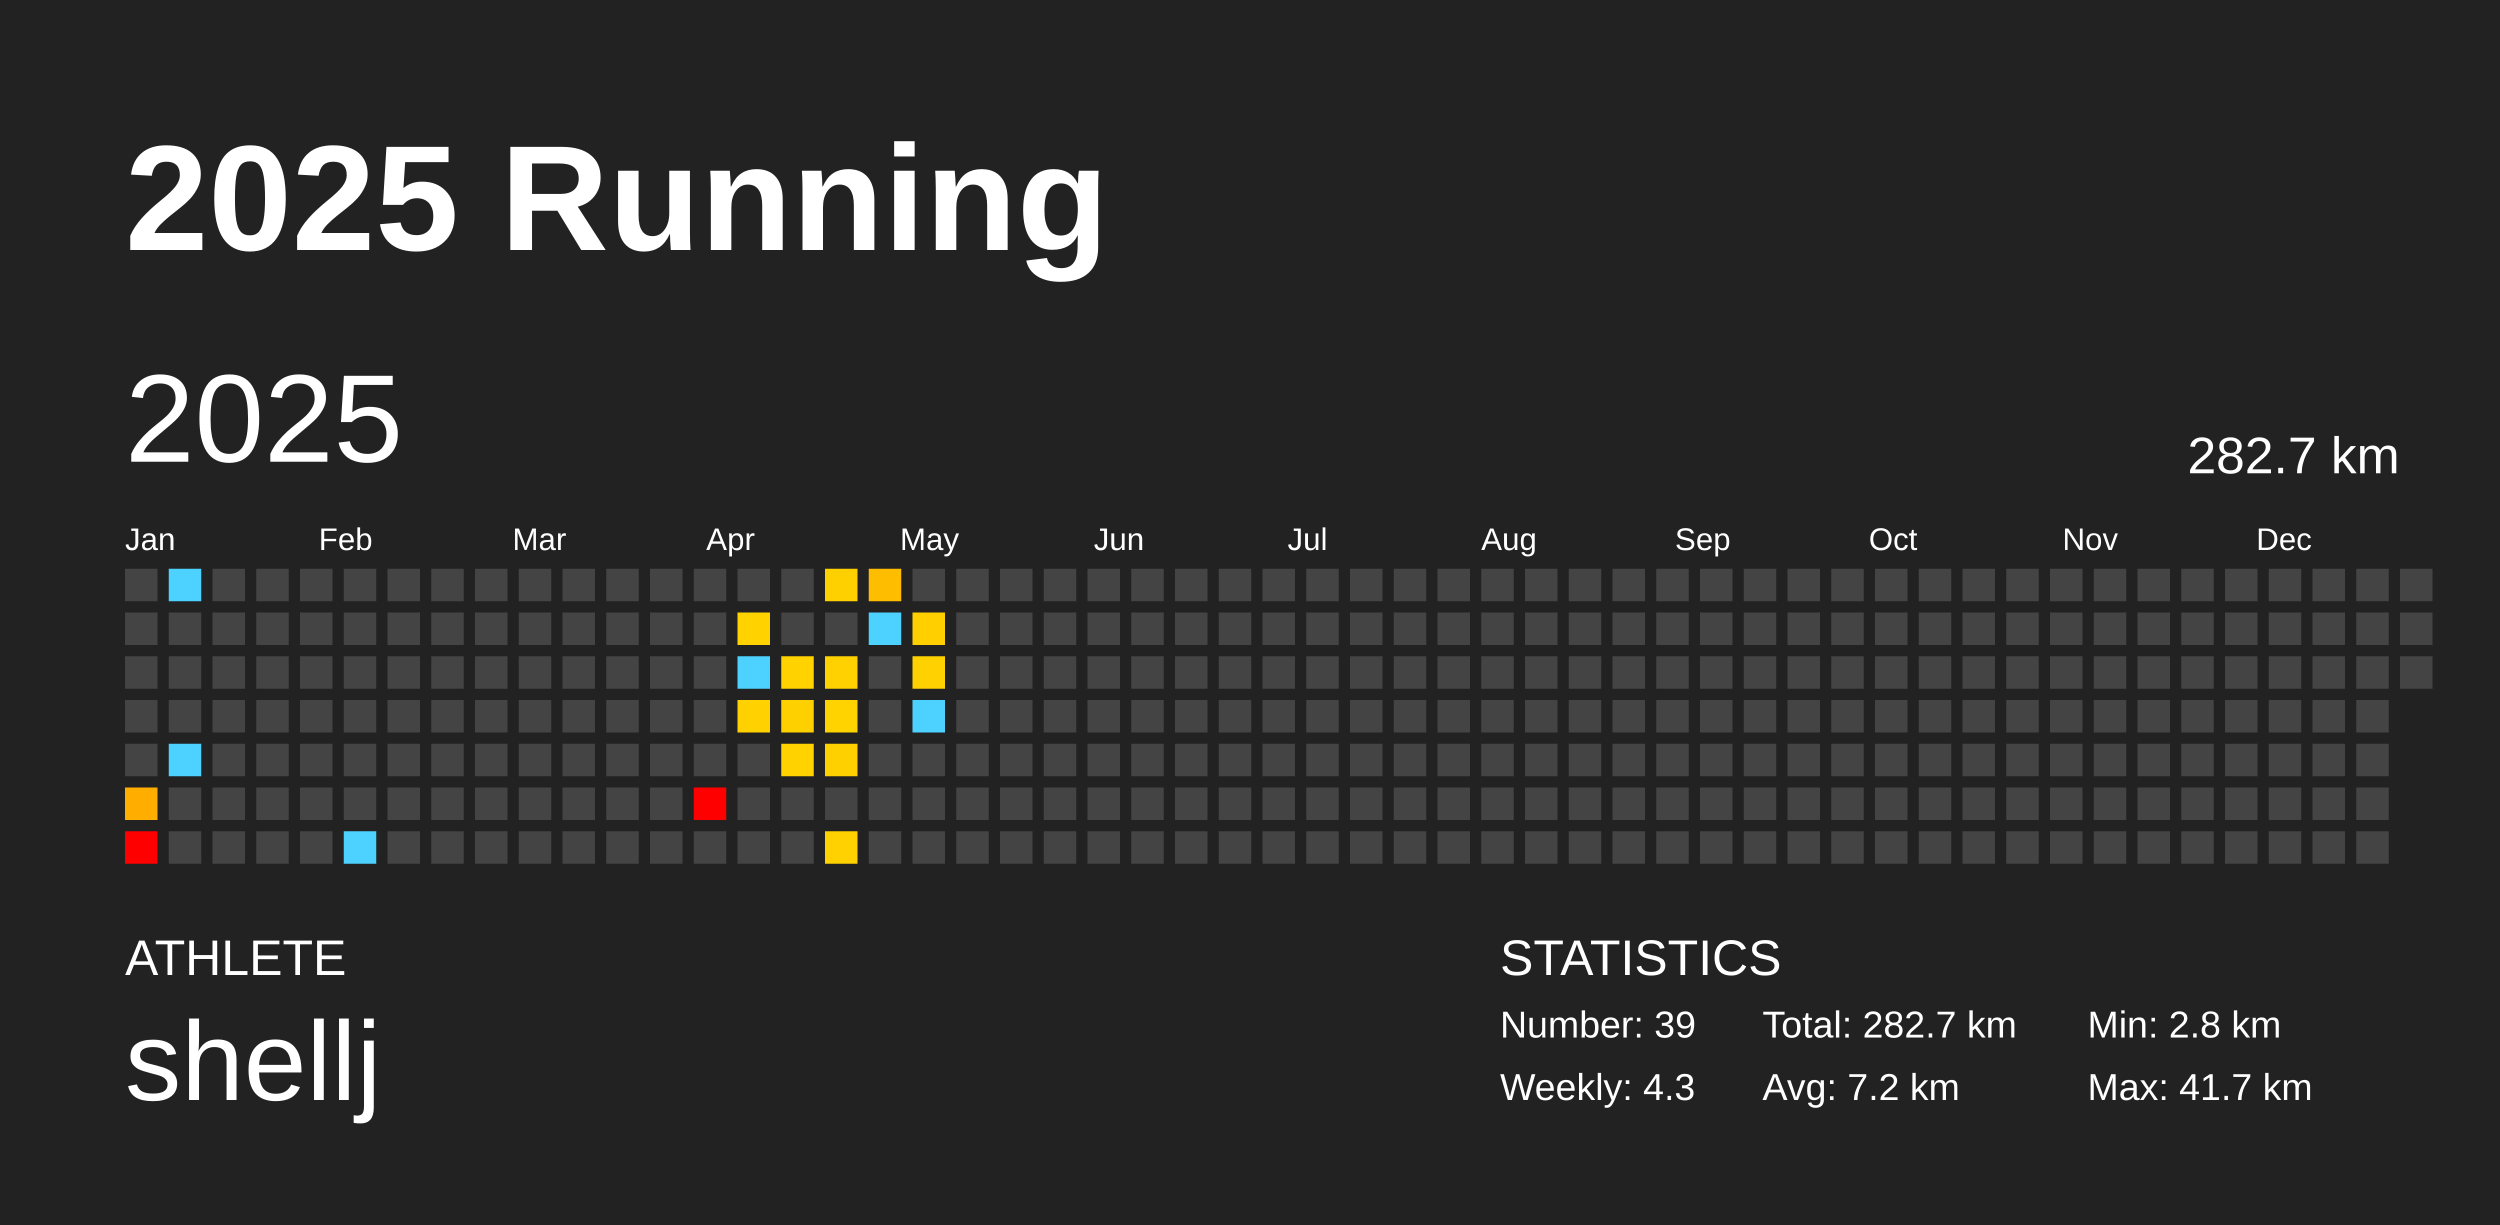
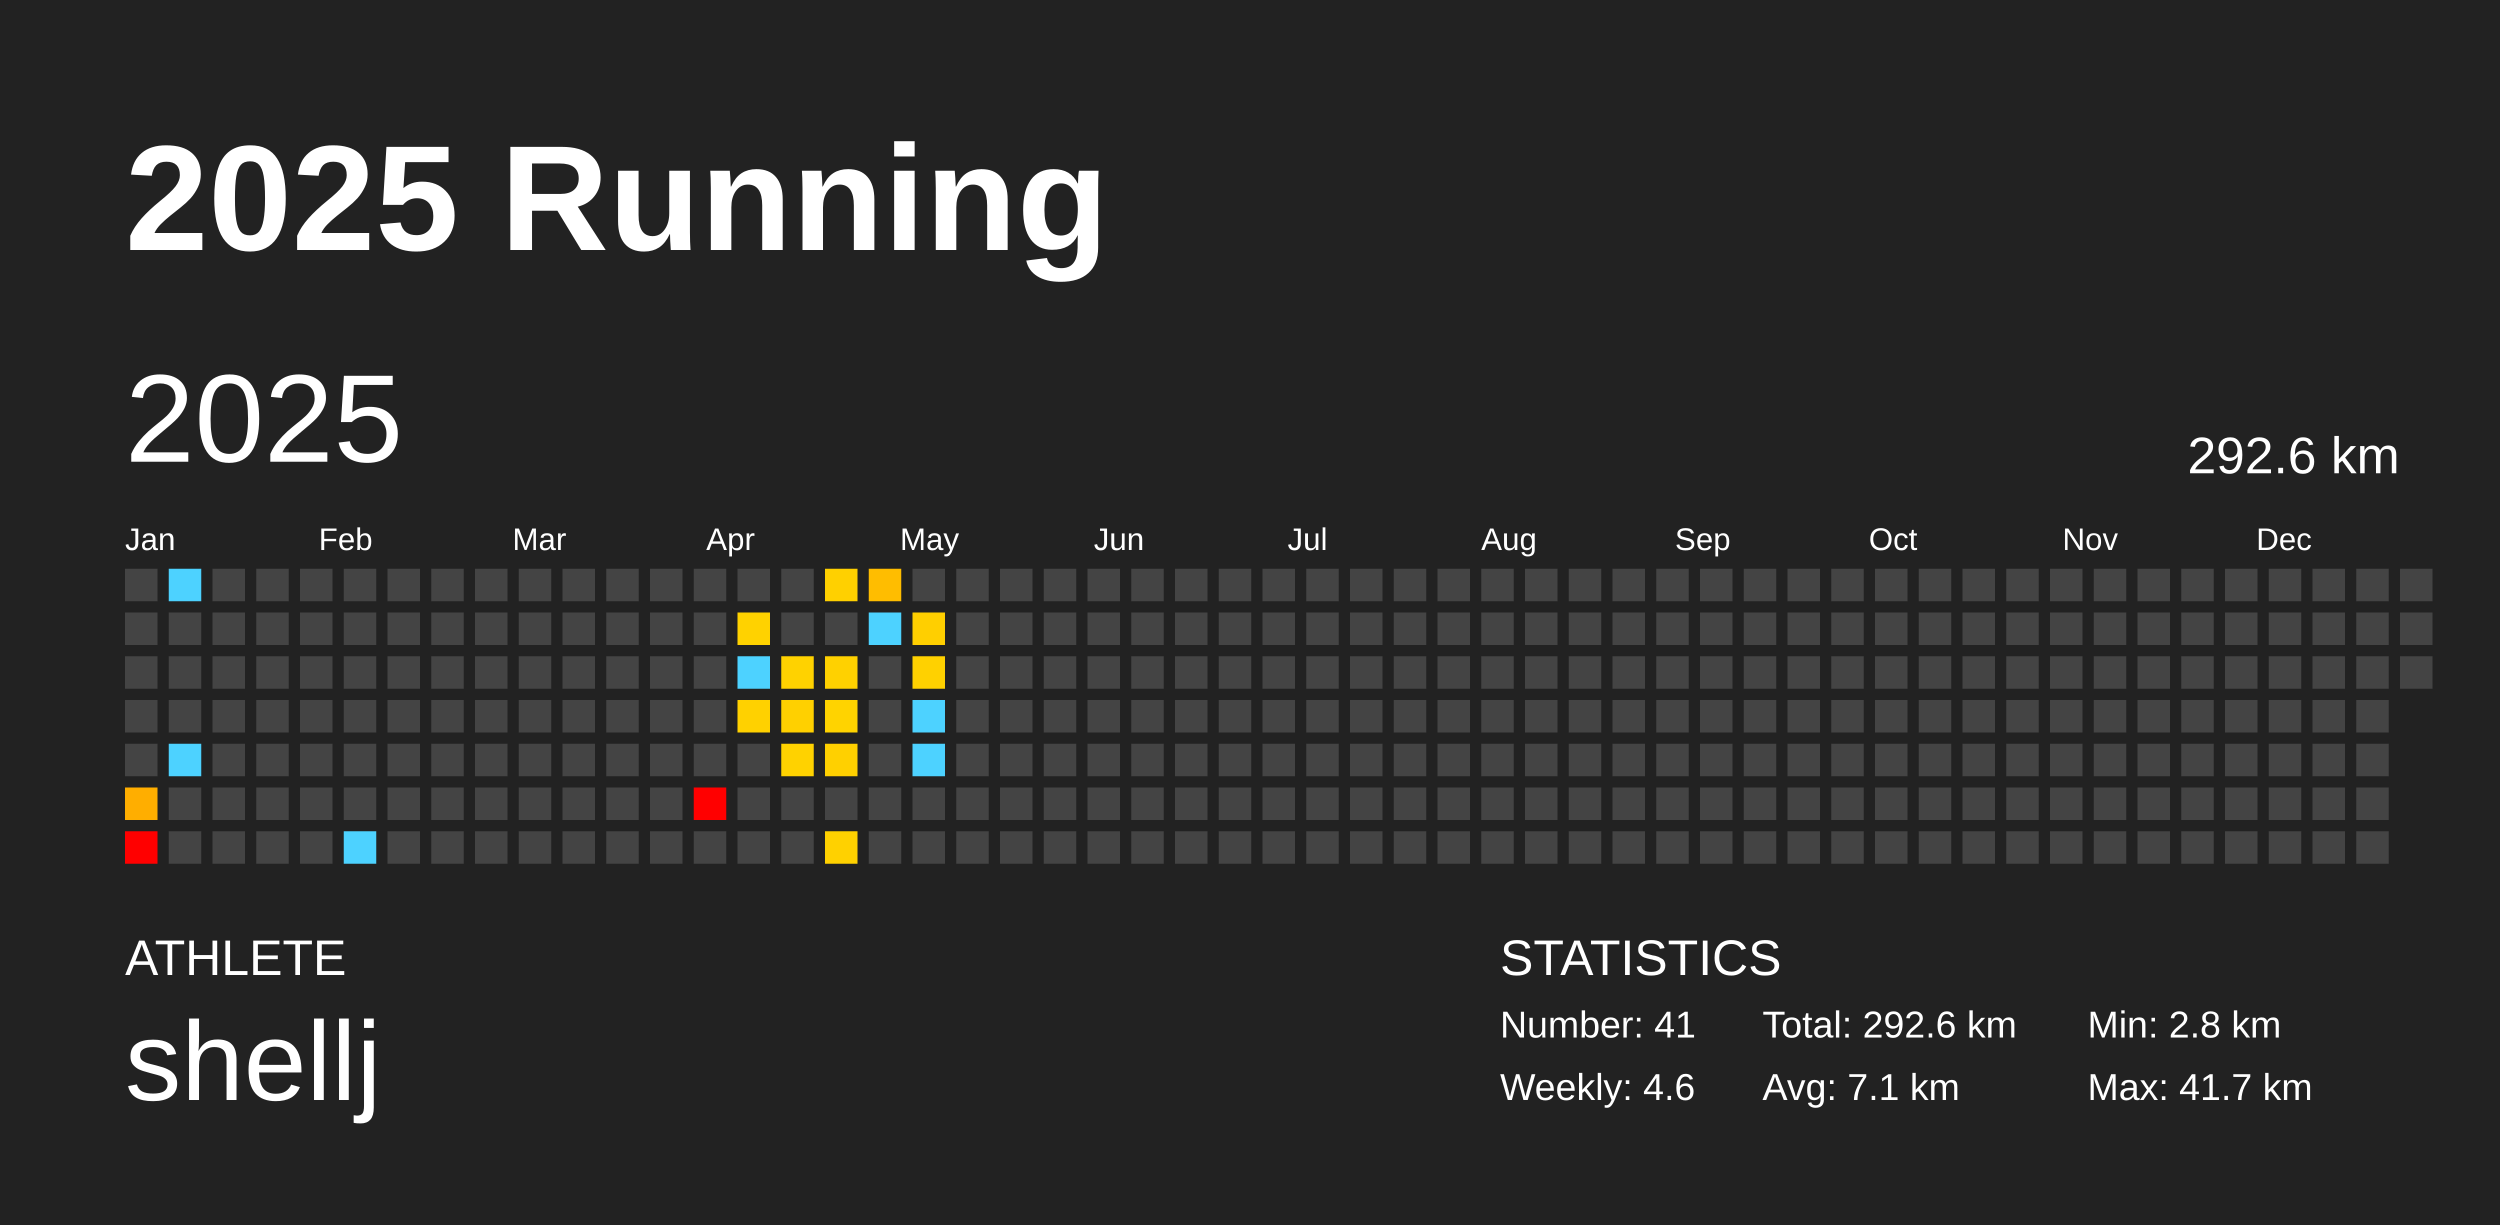
<svg xmlns="http://www.w3.org/2000/svg" baseProfile="full" height="98mm" version="1.1" viewBox="0,0,200,98" width="200mm">
  <defs />
  <rect fill="#222222" height="98" width="200" x="0" y="0" />
  <text fill="#FFFFFF" style="font-size:12px; font-family:Arial; font-weight:bold;" x="10" y="20">2025 Running</text>
  <text fill="#FFFFFF" style="font-size:4px; font-family:Arial" x="10" y="78">ATHLETE</text>
  <text fill="#FFFFFF" style="font-size:9px; font-family:Arial" x="10" y="88">shellj</text>
  <text fill="#FFFFFF" style="font-size:4px; font-family:Arial" x="120" y="78">STATISTICS</text>
-   <text fill="#FFFFFF" style="font-size:3px; font-family:Arial" x="120" y="83">Number: 39</text>
-   <text fill="#FFFFFF" style="font-size:3px; font-family:Arial" x="120" y="88">Weekly: 4.3</text>
-   <text fill="#FFFFFF" style="font-size:3px; font-family:Arial" x="141" y="83">Total: 282.7 km</text>
-   <text fill="#FFFFFF" style="font-size:3px; font-family:Arial" x="141" y="88">Avg: 7.2 km</text>
+   <text fill="#FFFFFF" style="font-size:3px; font-family:Arial" x="120" y="83">Number: 41</text>
+   <text fill="#FFFFFF" style="font-size:3px; font-family:Arial" x="120" y="88">Weekly: 4.6</text>
+   <text fill="#FFFFFF" style="font-size:3px; font-family:Arial" x="141" y="83">Total: 292.6 km</text>
+   <text fill="#FFFFFF" style="font-size:3px; font-family:Arial" x="141" y="88">Avg: 7.1 km</text>
  <text fill="#FFFFFF" style="font-size:3px; font-family:Arial" x="167" y="83">Min: 2.8 km</text>
  <text fill="#FFFFFF" style="font-size:3px; font-family:Arial" x="167" y="88">Max: 41.7 km</text>
  <text dominant-baseline="hanging" fill="#FFFFFF" style="font-size:10.0px; font-family:Arial;" x="10" y="30">2025</text>
-   <text dominant-baseline="hanging" fill="#FFFFFF" style="font-size:4.125px; font-family:Arial;" x="175" y="35">282.7 km</text>
+   <text dominant-baseline="hanging" fill="#FFFFFF" style="font-size:4.125px; font-family:Arial;" x="175" y="35">292.6 km</text>
  <text fill="#FFFFFF" style="font-size:2.5px; font-family:Arial" x="10.0" y="44">Jan</text>
  <text fill="#FFFFFF" style="font-size:2.5px; font-family:Arial" x="25.5" y="44">Feb</text>
  <text fill="#FFFFFF" style="font-size:2.5px; font-family:Arial" x="41.0" y="44">Mar</text>
  <text fill="#FFFFFF" style="font-size:2.5px; font-family:Arial" x="56.5" y="44">Apr</text>
  <text fill="#FFFFFF" style="font-size:2.5px; font-family:Arial" x="72.0" y="44">May</text>
  <text fill="#FFFFFF" style="font-size:2.5px; font-family:Arial" x="87.5" y="44">Jun</text>
  <text fill="#FFFFFF" style="font-size:2.5px; font-family:Arial" x="103.0" y="44">Jul</text>
  <text fill="#FFFFFF" style="font-size:2.5px; font-family:Arial" x="118.5" y="44">Aug</text>
  <text fill="#FFFFFF" style="font-size:2.5px; font-family:Arial" x="134.0" y="44">Sep</text>
  <text fill="#FFFFFF" style="font-size:2.5px; font-family:Arial" x="149.5" y="44">Oct</text>
  <text fill="#FFFFFF" style="font-size:2.5px; font-family:Arial" x="165.0" y="44">Nov</text>
  <text fill="#FFFFFF" style="font-size:2.5px; font-family:Arial" x="180.5" y="44">Dec</text>
  <rect fill="#444444" height="2.6" width="2.6" x="10.0" y="45.5" />
  <rect fill="#444444" height="2.6" width="2.6" x="10.0" y="49.0" />
  <rect fill="#444444" height="2.6" width="2.6" x="10.0" y="52.5" />
  <rect fill="#444444" height="2.6" width="2.6" x="10.0" y="56.0" />
  <rect fill="#444444" height="2.6" width="2.6" x="10.0" y="59.5" />
  <rect fill="#ffae00" height="2.6" width="2.6" x="10.0" y="63.0" />
  <rect fill="red" height="2.6" width="2.6" x="10.0" y="66.5" />
  <rect fill="#4dd2ff" height="2.6" width="2.6" x="13.5" y="45.5" />
  <rect fill="#444444" height="2.6" width="2.6" x="13.5" y="49.0" />
  <rect fill="#444444" height="2.6" width="2.6" x="13.5" y="52.5" />
  <rect fill="#444444" height="2.6" width="2.6" x="13.5" y="56.0" />
  <rect fill="#4dd2ff" height="2.6" width="2.6" x="13.5" y="59.5" />
  <rect fill="#444444" height="2.6" width="2.6" x="13.5" y="63.0" />
  <rect fill="#444444" height="2.6" width="2.6" x="13.5" y="66.5" />
  <rect fill="#444444" height="2.6" width="2.6" x="17.0" y="45.5" />
  <rect fill="#444444" height="2.6" width="2.6" x="17.0" y="49.0" />
  <rect fill="#444444" height="2.6" width="2.6" x="17.0" y="52.5" />
  <rect fill="#444444" height="2.6" width="2.6" x="17.0" y="56.0" />
  <rect fill="#444444" height="2.6" width="2.6" x="17.0" y="59.5" />
  <rect fill="#444444" height="2.6" width="2.6" x="17.0" y="63.0" />
  <rect fill="#444444" height="2.6" width="2.6" x="17.0" y="66.5" />
  <rect fill="#444444" height="2.6" width="2.6" x="20.5" y="45.5" />
  <rect fill="#444444" height="2.6" width="2.6" x="20.5" y="49.0" />
  <rect fill="#444444" height="2.6" width="2.6" x="20.5" y="52.5" />
  <rect fill="#444444" height="2.6" width="2.6" x="20.5" y="56.0" />
  <rect fill="#444444" height="2.6" width="2.6" x="20.5" y="59.5" />
  <rect fill="#444444" height="2.6" width="2.6" x="20.5" y="63.0" />
  <rect fill="#444444" height="2.6" width="2.6" x="20.5" y="66.5" />
  <rect fill="#444444" height="2.6" width="2.6" x="24.0" y="45.5" />
  <rect fill="#444444" height="2.6" width="2.6" x="24.0" y="49.0" />
  <rect fill="#444444" height="2.6" width="2.6" x="24.0" y="52.5" />
  <rect fill="#444444" height="2.6" width="2.6" x="24.0" y="56.0" />
  <rect fill="#444444" height="2.6" width="2.6" x="24.0" y="59.5" />
  <rect fill="#444444" height="2.6" width="2.6" x="24.0" y="63.0" />
  <rect fill="#444444" height="2.6" width="2.6" x="24.0" y="66.5" />
  <rect fill="#444444" height="2.6" width="2.6" x="27.5" y="45.5" />
  <rect fill="#444444" height="2.6" width="2.6" x="27.5" y="49.0" />
  <rect fill="#444444" height="2.6" width="2.6" x="27.5" y="52.5" />
  <rect fill="#444444" height="2.6" width="2.6" x="27.5" y="56.0" />
  <rect fill="#444444" height="2.6" width="2.6" x="27.5" y="59.5" />
  <rect fill="#444444" height="2.6" width="2.6" x="27.5" y="63.0" />
  <rect fill="#4dd2ff" height="2.6" width="2.6" x="27.5" y="66.5" />
  <rect fill="#444444" height="2.6" width="2.6" x="31.0" y="45.5" />
  <rect fill="#444444" height="2.6" width="2.6" x="31.0" y="49.0" />
  <rect fill="#444444" height="2.6" width="2.6" x="31.0" y="52.5" />
  <rect fill="#444444" height="2.6" width="2.6" x="31.0" y="56.0" />
  <rect fill="#444444" height="2.6" width="2.6" x="31.0" y="59.5" />
  <rect fill="#444444" height="2.6" width="2.6" x="31.0" y="63.0" />
  <rect fill="#444444" height="2.6" width="2.6" x="31.0" y="66.5" />
  <rect fill="#444444" height="2.6" width="2.6" x="34.5" y="45.5" />
  <rect fill="#444444" height="2.6" width="2.6" x="34.5" y="49.0" />
  <rect fill="#444444" height="2.6" width="2.6" x="34.5" y="52.5" />
  <rect fill="#444444" height="2.6" width="2.6" x="34.5" y="56.0" />
  <rect fill="#444444" height="2.6" width="2.6" x="34.5" y="59.5" />
  <rect fill="#444444" height="2.6" width="2.6" x="34.5" y="63.0" />
  <rect fill="#444444" height="2.6" width="2.6" x="34.5" y="66.5" />
  <rect fill="#444444" height="2.6" width="2.6" x="38.0" y="45.5" />
  <rect fill="#444444" height="2.6" width="2.6" x="38.0" y="49.0" />
  <rect fill="#444444" height="2.6" width="2.6" x="38.0" y="52.5" />
  <rect fill="#444444" height="2.6" width="2.6" x="38.0" y="56.0" />
  <rect fill="#444444" height="2.6" width="2.6" x="38.0" y="59.5" />
  <rect fill="#444444" height="2.6" width="2.6" x="38.0" y="63.0" />
  <rect fill="#444444" height="2.6" width="2.6" x="38.0" y="66.5" />
  <rect fill="#444444" height="2.6" width="2.6" x="41.5" y="45.5" />
  <rect fill="#444444" height="2.6" width="2.6" x="41.5" y="49.0" />
  <rect fill="#444444" height="2.6" width="2.6" x="41.5" y="52.5" />
  <rect fill="#444444" height="2.6" width="2.6" x="41.5" y="56.0" />
  <rect fill="#444444" height="2.6" width="2.6" x="41.5" y="59.5" />
  <rect fill="#444444" height="2.6" width="2.6" x="41.5" y="63.0" />
  <rect fill="#444444" height="2.6" width="2.6" x="41.5" y="66.5" />
  <rect fill="#444444" height="2.6" width="2.6" x="45.0" y="45.5" />
  <rect fill="#444444" height="2.6" width="2.6" x="45.0" y="49.0" />
  <rect fill="#444444" height="2.6" width="2.6" x="45.0" y="52.5" />
  <rect fill="#444444" height="2.6" width="2.6" x="45.0" y="56.0" />
  <rect fill="#444444" height="2.6" width="2.6" x="45.0" y="59.5" />
  <rect fill="#444444" height="2.6" width="2.6" x="45.0" y="63.0" />
  <rect fill="#444444" height="2.6" width="2.6" x="45.0" y="66.5" />
  <rect fill="#444444" height="2.6" width="2.6" x="48.5" y="45.5" />
  <rect fill="#444444" height="2.6" width="2.6" x="48.5" y="49.0" />
  <rect fill="#444444" height="2.6" width="2.6" x="48.5" y="52.5" />
  <rect fill="#444444" height="2.6" width="2.6" x="48.5" y="56.0" />
  <rect fill="#444444" height="2.6" width="2.6" x="48.5" y="59.5" />
  <rect fill="#444444" height="2.6" width="2.6" x="48.5" y="63.0" />
  <rect fill="#444444" height="2.6" width="2.6" x="48.5" y="66.5" />
  <rect fill="#444444" height="2.6" width="2.6" x="52.0" y="45.5" />
  <rect fill="#444444" height="2.6" width="2.6" x="52.0" y="49.0" />
  <rect fill="#444444" height="2.6" width="2.6" x="52.0" y="52.5" />
  <rect fill="#444444" height="2.6" width="2.6" x="52.0" y="56.0" />
  <rect fill="#444444" height="2.6" width="2.6" x="52.0" y="59.5" />
  <rect fill="#444444" height="2.6" width="2.6" x="52.0" y="63.0" />
  <rect fill="#444444" height="2.6" width="2.6" x="52.0" y="66.5" />
  <rect fill="#444444" height="2.6" width="2.6" x="55.5" y="45.5" />
  <rect fill="#444444" height="2.6" width="2.6" x="55.5" y="49.0" />
  <rect fill="#444444" height="2.6" width="2.6" x="55.5" y="52.5" />
  <rect fill="#444444" height="2.6" width="2.6" x="55.5" y="56.0" />
  <rect fill="#444444" height="2.6" width="2.6" x="55.5" y="59.5" />
  <rect fill="red" height="2.6" width="2.6" x="55.5" y="63.0" />
  <rect fill="#444444" height="2.6" width="2.6" x="55.5" y="66.5" />
  <rect fill="#444444" height="2.6" width="2.6" x="59.0" y="45.5" />
  <rect fill="#ffd200" height="2.6" width="2.6" x="59.0" y="49.0" />
  <rect fill="#4dd2ff" height="2.6" width="2.6" x="59.0" y="52.5" />
  <rect fill="#ffd100" height="2.6" width="2.6" x="59.0" y="56.0" />
  <rect fill="#444444" height="2.6" width="2.6" x="59.0" y="59.5" />
  <rect fill="#444444" height="2.6" width="2.6" x="59.0" y="63.0" />
  <rect fill="#444444" height="2.6" width="2.6" x="59.0" y="66.5" />
  <rect fill="#444444" height="2.6" width="2.6" x="62.5" y="45.5" />
  <rect fill="#444444" height="2.6" width="2.6" x="62.5" y="49.0" />
  <rect fill="#ffd200" height="2.6" width="2.6" x="62.5" y="52.5" />
  <rect fill="#ffd000" height="2.6" width="2.6" x="62.5" y="56.0" />
  <rect fill="#ffd200" height="2.6" width="2.6" x="62.5" y="59.5" />
  <rect fill="#444444" height="2.6" width="2.6" x="62.5" y="63.0" />
  <rect fill="#444444" height="2.6" width="2.6" x="62.5" y="66.5" />
  <rect fill="#ffd000" height="2.6" width="2.6" x="66.0" y="45.5" />
  <rect fill="#444444" height="2.6" width="2.6" x="66.0" y="49.0" />
  <rect fill="#ffd100" height="2.6" width="2.6" x="66.0" y="52.5" />
  <rect fill="#ffd300" height="2.6" width="2.6" x="66.0" y="56.0" />
  <rect fill="#ffd000" height="2.6" width="2.6" x="66.0" y="59.5" />
  <rect fill="#444444" height="2.6" width="2.6" x="66.0" y="63.0" />
  <rect fill="#ffd100" height="2.6" width="2.6" x="66.0" y="66.5" />
  <rect fill="#ffbd00" height="2.6" width="2.6" x="69.5" y="45.5" />
  <rect fill="#4dd2ff" height="2.6" width="2.6" x="69.5" y="49.0" />
  <rect fill="#444444" height="2.6" width="2.6" x="69.5" y="52.5" />
  <rect fill="#444444" height="2.6" width="2.6" x="69.5" y="56.0" />
  <rect fill="#444444" height="2.6" width="2.6" x="69.5" y="59.5" />
  <rect fill="#444444" height="2.6" width="2.6" x="69.5" y="63.0" />
  <rect fill="#444444" height="2.6" width="2.6" x="69.5" y="66.5" />
  <rect fill="#444444" height="2.6" width="2.6" x="73.0" y="45.5" />
  <rect fill="#ffcf00" height="2.6" width="2.6" x="73.0" y="49.0" />
  <rect fill="#ffd100" height="2.6" width="2.6" x="73.0" y="52.5" />
  <rect fill="#4dd2ff" height="2.6" width="2.6" x="73.0" y="56.0" />
-   <rect fill="#444444" height="2.6" width="2.6" x="73.0" y="59.5" />
+   <rect fill="#4dd2ff" height="2.6" width="2.6" x="73.0" y="59.5" />
  <rect fill="#444444" height="2.6" width="2.6" x="73.0" y="63.0" />
  <rect fill="#444444" height="2.6" width="2.6" x="73.0" y="66.5" />
  <rect fill="#444444" height="2.6" width="2.6" x="76.5" y="45.5" />
  <rect fill="#444444" height="2.6" width="2.6" x="76.5" y="49.0" />
  <rect fill="#444444" height="2.6" width="2.6" x="76.5" y="52.5" />
  <rect fill="#444444" height="2.6" width="2.6" x="76.5" y="56.0" />
  <rect fill="#444444" height="2.6" width="2.6" x="76.5" y="59.5" />
  <rect fill="#444444" height="2.6" width="2.6" x="76.5" y="63.0" />
  <rect fill="#444444" height="2.6" width="2.6" x="76.5" y="66.5" />
  <rect fill="#444444" height="2.6" width="2.6" x="80.0" y="45.5" />
  <rect fill="#444444" height="2.6" width="2.6" x="80.0" y="49.0" />
  <rect fill="#444444" height="2.6" width="2.6" x="80.0" y="52.5" />
  <rect fill="#444444" height="2.6" width="2.6" x="80.0" y="56.0" />
  <rect fill="#444444" height="2.6" width="2.6" x="80.0" y="59.5" />
  <rect fill="#444444" height="2.6" width="2.6" x="80.0" y="63.0" />
  <rect fill="#444444" height="2.6" width="2.6" x="80.0" y="66.5" />
  <rect fill="#444444" height="2.6" width="2.6" x="83.5" y="45.5" />
  <rect fill="#444444" height="2.6" width="2.6" x="83.5" y="49.0" />
  <rect fill="#444444" height="2.6" width="2.6" x="83.5" y="52.5" />
  <rect fill="#444444" height="2.6" width="2.6" x="83.5" y="56.0" />
  <rect fill="#444444" height="2.6" width="2.6" x="83.5" y="59.5" />
  <rect fill="#444444" height="2.6" width="2.6" x="83.5" y="63.0" />
  <rect fill="#444444" height="2.6" width="2.6" x="83.5" y="66.5" />
  <rect fill="#444444" height="2.6" width="2.6" x="87.0" y="45.5" />
  <rect fill="#444444" height="2.6" width="2.6" x="87.0" y="49.0" />
  <rect fill="#444444" height="2.6" width="2.6" x="87.0" y="52.5" />
  <rect fill="#444444" height="2.6" width="2.6" x="87.0" y="56.0" />
  <rect fill="#444444" height="2.6" width="2.6" x="87.0" y="59.5" />
  <rect fill="#444444" height="2.6" width="2.6" x="87.0" y="63.0" />
  <rect fill="#444444" height="2.6" width="2.6" x="87.0" y="66.5" />
  <rect fill="#444444" height="2.6" width="2.6" x="90.5" y="45.5" />
  <rect fill="#444444" height="2.6" width="2.6" x="90.5" y="49.0" />
  <rect fill="#444444" height="2.6" width="2.6" x="90.5" y="52.5" />
  <rect fill="#444444" height="2.6" width="2.6" x="90.5" y="56.0" />
  <rect fill="#444444" height="2.6" width="2.6" x="90.5" y="59.5" />
  <rect fill="#444444" height="2.6" width="2.6" x="90.5" y="63.0" />
  <rect fill="#444444" height="2.6" width="2.6" x="90.5" y="66.5" />
  <rect fill="#444444" height="2.6" width="2.6" x="94.0" y="45.5" />
  <rect fill="#444444" height="2.6" width="2.6" x="94.0" y="49.0" />
  <rect fill="#444444" height="2.6" width="2.6" x="94.0" y="52.5" />
  <rect fill="#444444" height="2.6" width="2.6" x="94.0" y="56.0" />
  <rect fill="#444444" height="2.6" width="2.6" x="94.0" y="59.5" />
  <rect fill="#444444" height="2.6" width="2.6" x="94.0" y="63.0" />
  <rect fill="#444444" height="2.6" width="2.6" x="94.0" y="66.5" />
  <rect fill="#444444" height="2.6" width="2.6" x="97.5" y="45.5" />
  <rect fill="#444444" height="2.6" width="2.6" x="97.5" y="49.0" />
  <rect fill="#444444" height="2.6" width="2.6" x="97.5" y="52.5" />
  <rect fill="#444444" height="2.6" width="2.6" x="97.5" y="56.0" />
  <rect fill="#444444" height="2.6" width="2.6" x="97.5" y="59.5" />
  <rect fill="#444444" height="2.6" width="2.6" x="97.5" y="63.0" />
  <rect fill="#444444" height="2.6" width="2.6" x="97.5" y="66.5" />
  <rect fill="#444444" height="2.6" width="2.6" x="101.0" y="45.5" />
  <rect fill="#444444" height="2.6" width="2.6" x="101.0" y="49.0" />
  <rect fill="#444444" height="2.6" width="2.6" x="101.0" y="52.5" />
  <rect fill="#444444" height="2.6" width="2.6" x="101.0" y="56.0" />
  <rect fill="#444444" height="2.6" width="2.6" x="101.0" y="59.5" />
  <rect fill="#444444" height="2.6" width="2.6" x="101.0" y="63.0" />
  <rect fill="#444444" height="2.6" width="2.6" x="101.0" y="66.5" />
  <rect fill="#444444" height="2.6" width="2.6" x="104.5" y="45.5" />
  <rect fill="#444444" height="2.6" width="2.6" x="104.5" y="49.0" />
  <rect fill="#444444" height="2.6" width="2.6" x="104.5" y="52.5" />
  <rect fill="#444444" height="2.6" width="2.6" x="104.5" y="56.0" />
  <rect fill="#444444" height="2.6" width="2.6" x="104.5" y="59.5" />
  <rect fill="#444444" height="2.6" width="2.6" x="104.5" y="63.0" />
  <rect fill="#444444" height="2.6" width="2.6" x="104.5" y="66.5" />
  <rect fill="#444444" height="2.6" width="2.6" x="108.0" y="45.5" />
  <rect fill="#444444" height="2.6" width="2.6" x="108.0" y="49.0" />
  <rect fill="#444444" height="2.6" width="2.6" x="108.0" y="52.5" />
  <rect fill="#444444" height="2.6" width="2.6" x="108.0" y="56.0" />
  <rect fill="#444444" height="2.6" width="2.6" x="108.0" y="59.5" />
  <rect fill="#444444" height="2.6" width="2.6" x="108.0" y="63.0" />
  <rect fill="#444444" height="2.6" width="2.6" x="108.0" y="66.5" />
  <rect fill="#444444" height="2.6" width="2.6" x="111.5" y="45.5" />
  <rect fill="#444444" height="2.6" width="2.6" x="111.5" y="49.0" />
  <rect fill="#444444" height="2.6" width="2.6" x="111.5" y="52.5" />
  <rect fill="#444444" height="2.6" width="2.6" x="111.5" y="56.0" />
  <rect fill="#444444" height="2.6" width="2.6" x="111.5" y="59.5" />
  <rect fill="#444444" height="2.6" width="2.6" x="111.5" y="63.0" />
  <rect fill="#444444" height="2.6" width="2.6" x="111.5" y="66.5" />
  <rect fill="#444444" height="2.6" width="2.6" x="115.0" y="45.5" />
  <rect fill="#444444" height="2.6" width="2.6" x="115.0" y="49.0" />
  <rect fill="#444444" height="2.6" width="2.6" x="115.0" y="52.5" />
  <rect fill="#444444" height="2.6" width="2.6" x="115.0" y="56.0" />
  <rect fill="#444444" height="2.6" width="2.6" x="115.0" y="59.5" />
  <rect fill="#444444" height="2.6" width="2.6" x="115.0" y="63.0" />
  <rect fill="#444444" height="2.6" width="2.6" x="115.0" y="66.5" />
  <rect fill="#444444" height="2.6" width="2.6" x="118.5" y="45.5" />
  <rect fill="#444444" height="2.6" width="2.6" x="118.5" y="49.0" />
  <rect fill="#444444" height="2.6" width="2.6" x="118.5" y="52.5" />
  <rect fill="#444444" height="2.6" width="2.6" x="118.5" y="56.0" />
  <rect fill="#444444" height="2.6" width="2.6" x="118.5" y="59.5" />
  <rect fill="#444444" height="2.6" width="2.6" x="118.5" y="63.0" />
  <rect fill="#444444" height="2.6" width="2.6" x="118.5" y="66.5" />
  <rect fill="#444444" height="2.6" width="2.6" x="122.0" y="45.5" />
  <rect fill="#444444" height="2.6" width="2.6" x="122.0" y="49.0" />
  <rect fill="#444444" height="2.6" width="2.6" x="122.0" y="52.5" />
  <rect fill="#444444" height="2.6" width="2.6" x="122.0" y="56.0" />
  <rect fill="#444444" height="2.6" width="2.6" x="122.0" y="59.5" />
  <rect fill="#444444" height="2.6" width="2.6" x="122.0" y="63.0" />
  <rect fill="#444444" height="2.6" width="2.6" x="122.0" y="66.5" />
  <rect fill="#444444" height="2.6" width="2.6" x="125.5" y="45.5" />
  <rect fill="#444444" height="2.6" width="2.6" x="125.5" y="49.0" />
  <rect fill="#444444" height="2.6" width="2.6" x="125.5" y="52.5" />
  <rect fill="#444444" height="2.6" width="2.6" x="125.5" y="56.0" />
  <rect fill="#444444" height="2.6" width="2.6" x="125.5" y="59.5" />
  <rect fill="#444444" height="2.6" width="2.6" x="125.5" y="63.0" />
  <rect fill="#444444" height="2.6" width="2.6" x="125.5" y="66.5" />
  <rect fill="#444444" height="2.6" width="2.6" x="129.0" y="45.5" />
  <rect fill="#444444" height="2.6" width="2.6" x="129.0" y="49.0" />
  <rect fill="#444444" height="2.6" width="2.6" x="129.0" y="52.5" />
  <rect fill="#444444" height="2.6" width="2.6" x="129.0" y="56.0" />
  <rect fill="#444444" height="2.6" width="2.6" x="129.0" y="59.5" />
  <rect fill="#444444" height="2.6" width="2.6" x="129.0" y="63.0" />
  <rect fill="#444444" height="2.6" width="2.6" x="129.0" y="66.5" />
  <rect fill="#444444" height="2.6" width="2.6" x="132.5" y="45.5" />
  <rect fill="#444444" height="2.6" width="2.6" x="132.5" y="49.0" />
  <rect fill="#444444" height="2.6" width="2.6" x="132.5" y="52.5" />
  <rect fill="#444444" height="2.6" width="2.6" x="132.5" y="56.0" />
  <rect fill="#444444" height="2.6" width="2.6" x="132.5" y="59.5" />
  <rect fill="#444444" height="2.6" width="2.6" x="132.5" y="63.0" />
  <rect fill="#444444" height="2.6" width="2.6" x="132.5" y="66.5" />
  <rect fill="#444444" height="2.6" width="2.6" x="136.0" y="45.5" />
  <rect fill="#444444" height="2.6" width="2.6" x="136.0" y="49.0" />
  <rect fill="#444444" height="2.6" width="2.6" x="136.0" y="52.5" />
  <rect fill="#444444" height="2.6" width="2.6" x="136.0" y="56.0" />
  <rect fill="#444444" height="2.6" width="2.6" x="136.0" y="59.5" />
  <rect fill="#444444" height="2.6" width="2.6" x="136.0" y="63.0" />
  <rect fill="#444444" height="2.6" width="2.6" x="136.0" y="66.5" />
  <rect fill="#444444" height="2.6" width="2.6" x="139.5" y="45.5" />
  <rect fill="#444444" height="2.6" width="2.6" x="139.5" y="49.0" />
  <rect fill="#444444" height="2.6" width="2.6" x="139.5" y="52.5" />
  <rect fill="#444444" height="2.6" width="2.6" x="139.5" y="56.0" />
  <rect fill="#444444" height="2.6" width="2.6" x="139.5" y="59.5" />
  <rect fill="#444444" height="2.6" width="2.6" x="139.5" y="63.0" />
  <rect fill="#444444" height="2.6" width="2.6" x="139.5" y="66.5" />
  <rect fill="#444444" height="2.6" width="2.6" x="143.0" y="45.5" />
  <rect fill="#444444" height="2.6" width="2.6" x="143.0" y="49.0" />
  <rect fill="#444444" height="2.6" width="2.6" x="143.0" y="52.5" />
  <rect fill="#444444" height="2.6" width="2.6" x="143.0" y="56.0" />
  <rect fill="#444444" height="2.6" width="2.6" x="143.0" y="59.5" />
  <rect fill="#444444" height="2.6" width="2.6" x="143.0" y="63.0" />
  <rect fill="#444444" height="2.6" width="2.6" x="143.0" y="66.5" />
  <rect fill="#444444" height="2.6" width="2.6" x="146.5" y="45.5" />
  <rect fill="#444444" height="2.6" width="2.6" x="146.5" y="49.0" />
  <rect fill="#444444" height="2.6" width="2.6" x="146.5" y="52.5" />
  <rect fill="#444444" height="2.6" width="2.6" x="146.5" y="56.0" />
  <rect fill="#444444" height="2.6" width="2.6" x="146.5" y="59.5" />
  <rect fill="#444444" height="2.6" width="2.6" x="146.5" y="63.0" />
  <rect fill="#444444" height="2.6" width="2.6" x="146.5" y="66.5" />
  <rect fill="#444444" height="2.6" width="2.6" x="150.0" y="45.5" />
  <rect fill="#444444" height="2.6" width="2.6" x="150.0" y="49.0" />
  <rect fill="#444444" height="2.6" width="2.6" x="150.0" y="52.5" />
  <rect fill="#444444" height="2.6" width="2.6" x="150.0" y="56.0" />
  <rect fill="#444444" height="2.6" width="2.6" x="150.0" y="59.5" />
  <rect fill="#444444" height="2.6" width="2.6" x="150.0" y="63.0" />
  <rect fill="#444444" height="2.6" width="2.6" x="150.0" y="66.5" />
  <rect fill="#444444" height="2.6" width="2.6" x="153.5" y="45.5" />
  <rect fill="#444444" height="2.6" width="2.6" x="153.5" y="49.0" />
  <rect fill="#444444" height="2.6" width="2.6" x="153.5" y="52.5" />
  <rect fill="#444444" height="2.6" width="2.6" x="153.5" y="56.0" />
  <rect fill="#444444" height="2.6" width="2.6" x="153.5" y="59.5" />
  <rect fill="#444444" height="2.6" width="2.6" x="153.5" y="63.0" />
  <rect fill="#444444" height="2.6" width="2.6" x="153.5" y="66.5" />
  <rect fill="#444444" height="2.6" width="2.6" x="157.0" y="45.5" />
  <rect fill="#444444" height="2.6" width="2.6" x="157.0" y="49.0" />
  <rect fill="#444444" height="2.6" width="2.6" x="157.0" y="52.5" />
  <rect fill="#444444" height="2.6" width="2.6" x="157.0" y="56.0" />
  <rect fill="#444444" height="2.6" width="2.6" x="157.0" y="59.5" />
  <rect fill="#444444" height="2.6" width="2.6" x="157.0" y="63.0" />
  <rect fill="#444444" height="2.6" width="2.6" x="157.0" y="66.5" />
  <rect fill="#444444" height="2.6" width="2.6" x="160.5" y="45.5" />
  <rect fill="#444444" height="2.6" width="2.6" x="160.5" y="49.0" />
  <rect fill="#444444" height="2.6" width="2.6" x="160.5" y="52.5" />
  <rect fill="#444444" height="2.6" width="2.6" x="160.5" y="56.0" />
  <rect fill="#444444" height="2.6" width="2.6" x="160.5" y="59.5" />
  <rect fill="#444444" height="2.6" width="2.6" x="160.5" y="63.0" />
  <rect fill="#444444" height="2.6" width="2.6" x="160.5" y="66.5" />
  <rect fill="#444444" height="2.6" width="2.6" x="164.0" y="45.5" />
  <rect fill="#444444" height="2.6" width="2.6" x="164.0" y="49.0" />
  <rect fill="#444444" height="2.6" width="2.6" x="164.0" y="52.5" />
  <rect fill="#444444" height="2.6" width="2.6" x="164.0" y="56.0" />
  <rect fill="#444444" height="2.6" width="2.6" x="164.0" y="59.5" />
  <rect fill="#444444" height="2.6" width="2.6" x="164.0" y="63.0" />
  <rect fill="#444444" height="2.6" width="2.6" x="164.0" y="66.5" />
  <rect fill="#444444" height="2.6" width="2.6" x="167.5" y="45.5" />
  <rect fill="#444444" height="2.6" width="2.6" x="167.5" y="49.0" />
  <rect fill="#444444" height="2.6" width="2.6" x="167.5" y="52.5" />
  <rect fill="#444444" height="2.6" width="2.6" x="167.5" y="56.0" />
  <rect fill="#444444" height="2.6" width="2.6" x="167.5" y="59.5" />
  <rect fill="#444444" height="2.6" width="2.6" x="167.5" y="63.0" />
  <rect fill="#444444" height="2.6" width="2.6" x="167.5" y="66.5" />
  <rect fill="#444444" height="2.6" width="2.6" x="171.0" y="45.5" />
  <rect fill="#444444" height="2.6" width="2.6" x="171.0" y="49.0" />
  <rect fill="#444444" height="2.6" width="2.6" x="171.0" y="52.5" />
  <rect fill="#444444" height="2.6" width="2.6" x="171.0" y="56.0" />
  <rect fill="#444444" height="2.6" width="2.6" x="171.0" y="59.5" />
  <rect fill="#444444" height="2.6" width="2.6" x="171.0" y="63.0" />
  <rect fill="#444444" height="2.6" width="2.6" x="171.0" y="66.5" />
  <rect fill="#444444" height="2.6" width="2.6" x="174.5" y="45.5" />
  <rect fill="#444444" height="2.6" width="2.6" x="174.5" y="49.0" />
  <rect fill="#444444" height="2.6" width="2.6" x="174.5" y="52.5" />
  <rect fill="#444444" height="2.6" width="2.6" x="174.5" y="56.0" />
  <rect fill="#444444" height="2.6" width="2.6" x="174.5" y="59.5" />
  <rect fill="#444444" height="2.6" width="2.6" x="174.5" y="63.0" />
  <rect fill="#444444" height="2.6" width="2.6" x="174.5" y="66.5" />
  <rect fill="#444444" height="2.6" width="2.6" x="178.0" y="45.5" />
  <rect fill="#444444" height="2.6" width="2.6" x="178.0" y="49.0" />
  <rect fill="#444444" height="2.6" width="2.6" x="178.0" y="52.5" />
  <rect fill="#444444" height="2.6" width="2.6" x="178.0" y="56.0" />
  <rect fill="#444444" height="2.6" width="2.6" x="178.0" y="59.5" />
  <rect fill="#444444" height="2.6" width="2.6" x="178.0" y="63.0" />
  <rect fill="#444444" height="2.6" width="2.6" x="178.0" y="66.5" />
  <rect fill="#444444" height="2.6" width="2.6" x="181.5" y="45.5" />
  <rect fill="#444444" height="2.6" width="2.6" x="181.5" y="49.0" />
  <rect fill="#444444" height="2.6" width="2.6" x="181.5" y="52.5" />
  <rect fill="#444444" height="2.6" width="2.6" x="181.5" y="56.0" />
  <rect fill="#444444" height="2.6" width="2.6" x="181.5" y="59.5" />
  <rect fill="#444444" height="2.6" width="2.6" x="181.5" y="63.0" />
  <rect fill="#444444" height="2.6" width="2.6" x="181.5" y="66.5" />
  <rect fill="#444444" height="2.6" width="2.6" x="185.0" y="45.5" />
  <rect fill="#444444" height="2.6" width="2.6" x="185.0" y="49.0" />
  <rect fill="#444444" height="2.6" width="2.6" x="185.0" y="52.5" />
  <rect fill="#444444" height="2.6" width="2.6" x="185.0" y="56.0" />
  <rect fill="#444444" height="2.6" width="2.6" x="185.0" y="59.5" />
  <rect fill="#444444" height="2.6" width="2.6" x="185.0" y="63.0" />
  <rect fill="#444444" height="2.6" width="2.6" x="185.0" y="66.5" />
  <rect fill="#444444" height="2.6" width="2.6" x="188.5" y="45.5" />
  <rect fill="#444444" height="2.6" width="2.6" x="188.5" y="49.0" />
  <rect fill="#444444" height="2.6" width="2.6" x="188.5" y="52.5" />
  <rect fill="#444444" height="2.6" width="2.6" x="188.5" y="56.0" />
  <rect fill="#444444" height="2.6" width="2.6" x="188.5" y="59.5" />
  <rect fill="#444444" height="2.6" width="2.6" x="188.5" y="63.0" />
  <rect fill="#444444" height="2.6" width="2.6" x="188.5" y="66.5" />
  <rect fill="#444444" height="2.6" width="2.6" x="192.0" y="45.5" />
  <rect fill="#444444" height="2.6" width="2.6" x="192.0" y="49.0" />
  <rect fill="#444444" height="2.6" width="2.6" x="192.0" y="52.5" />
</svg>
